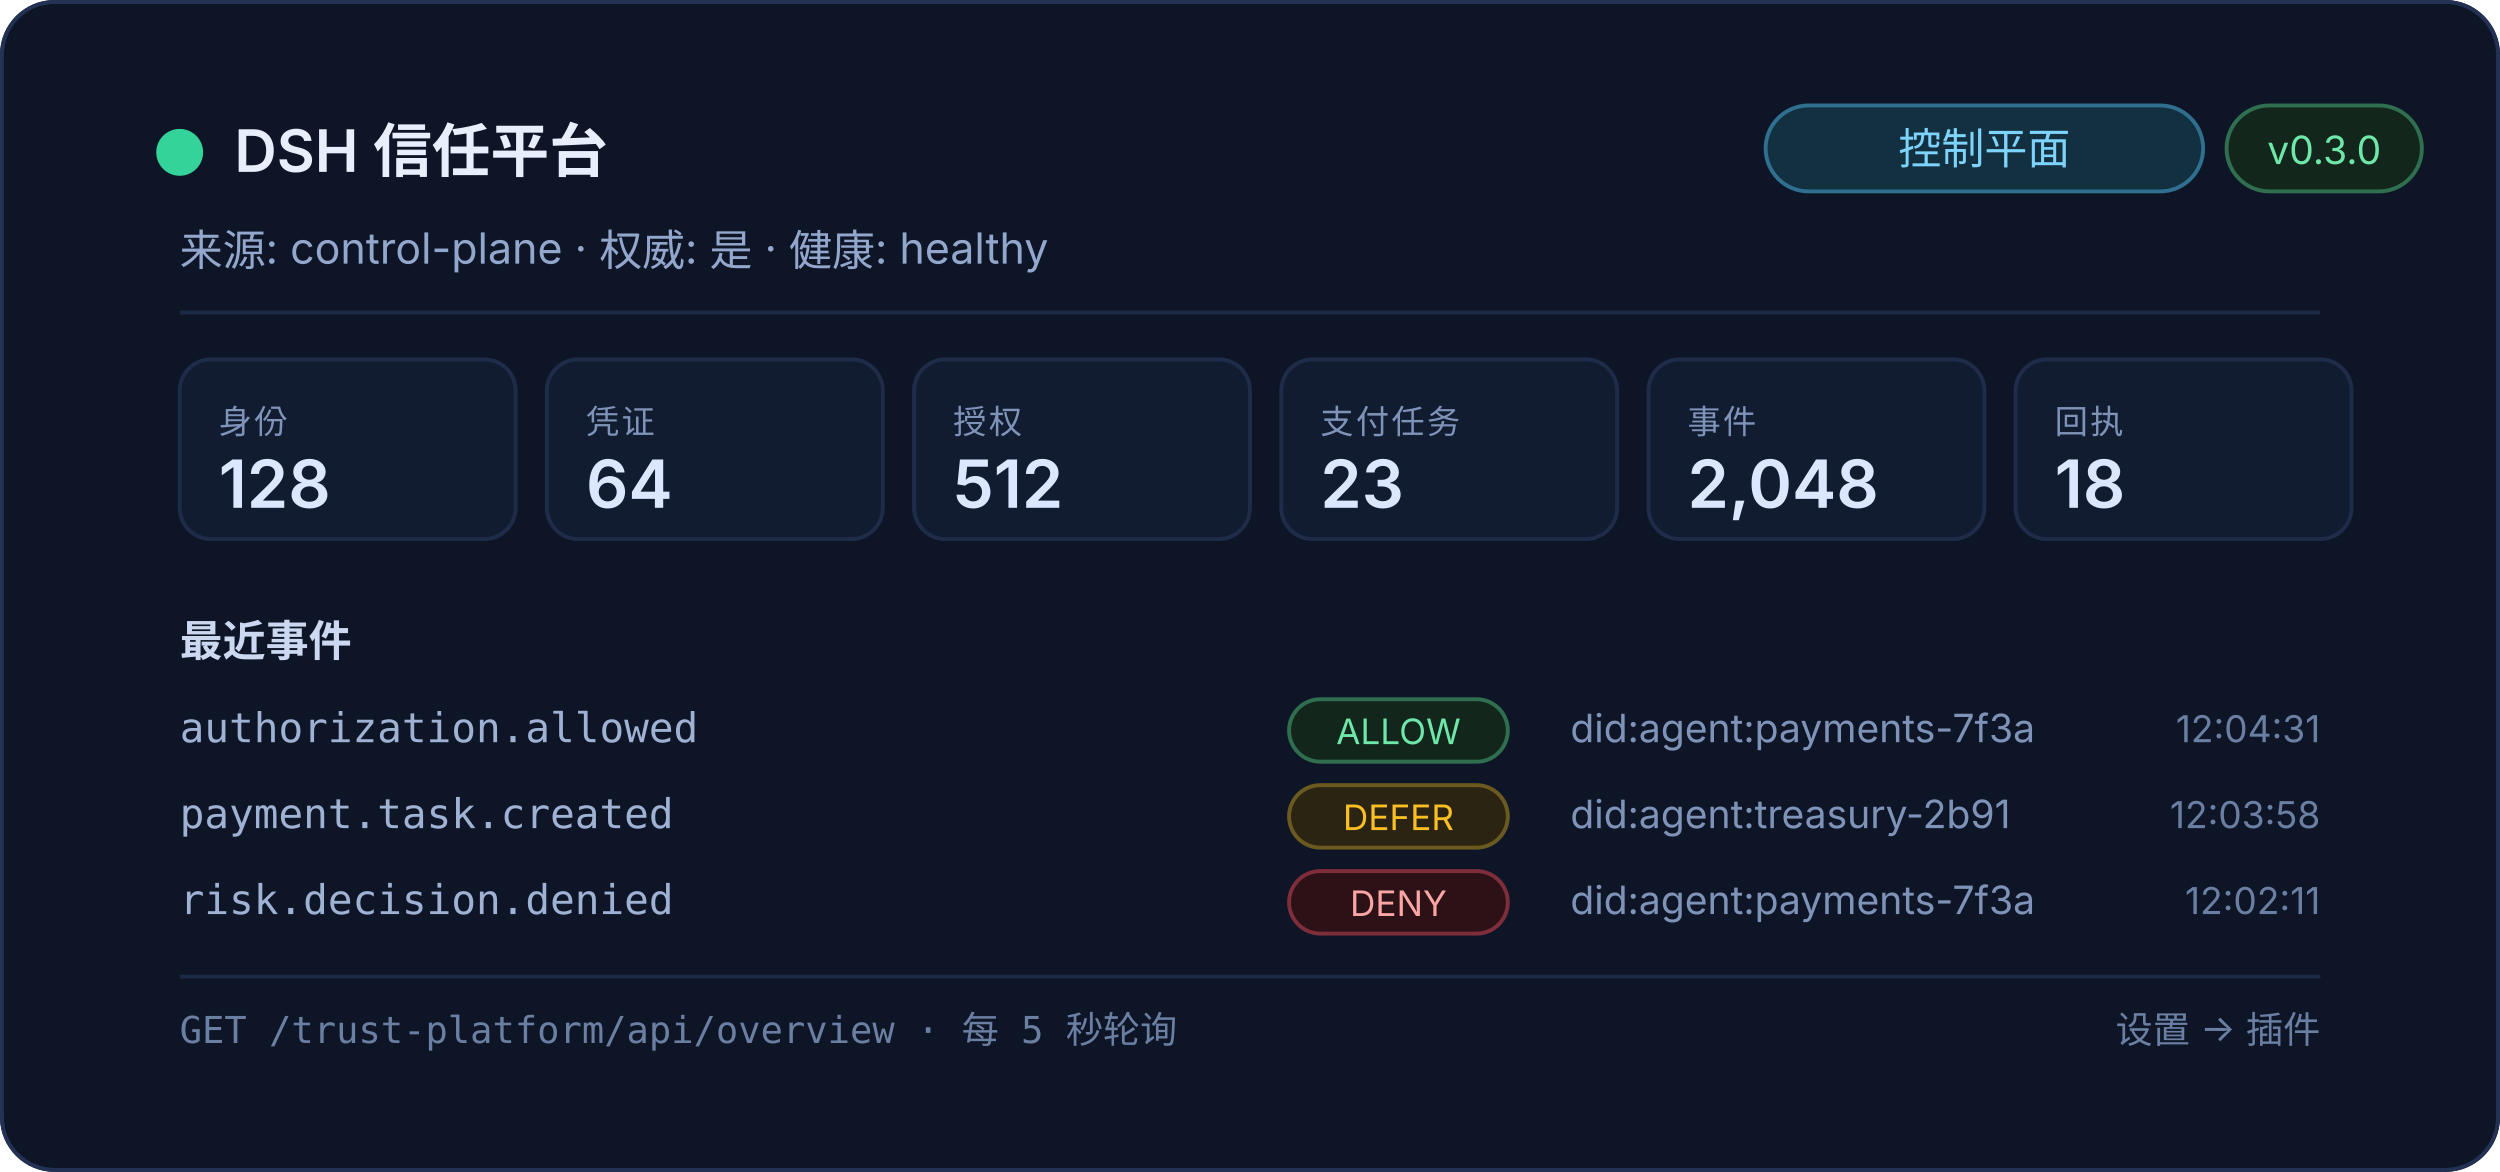
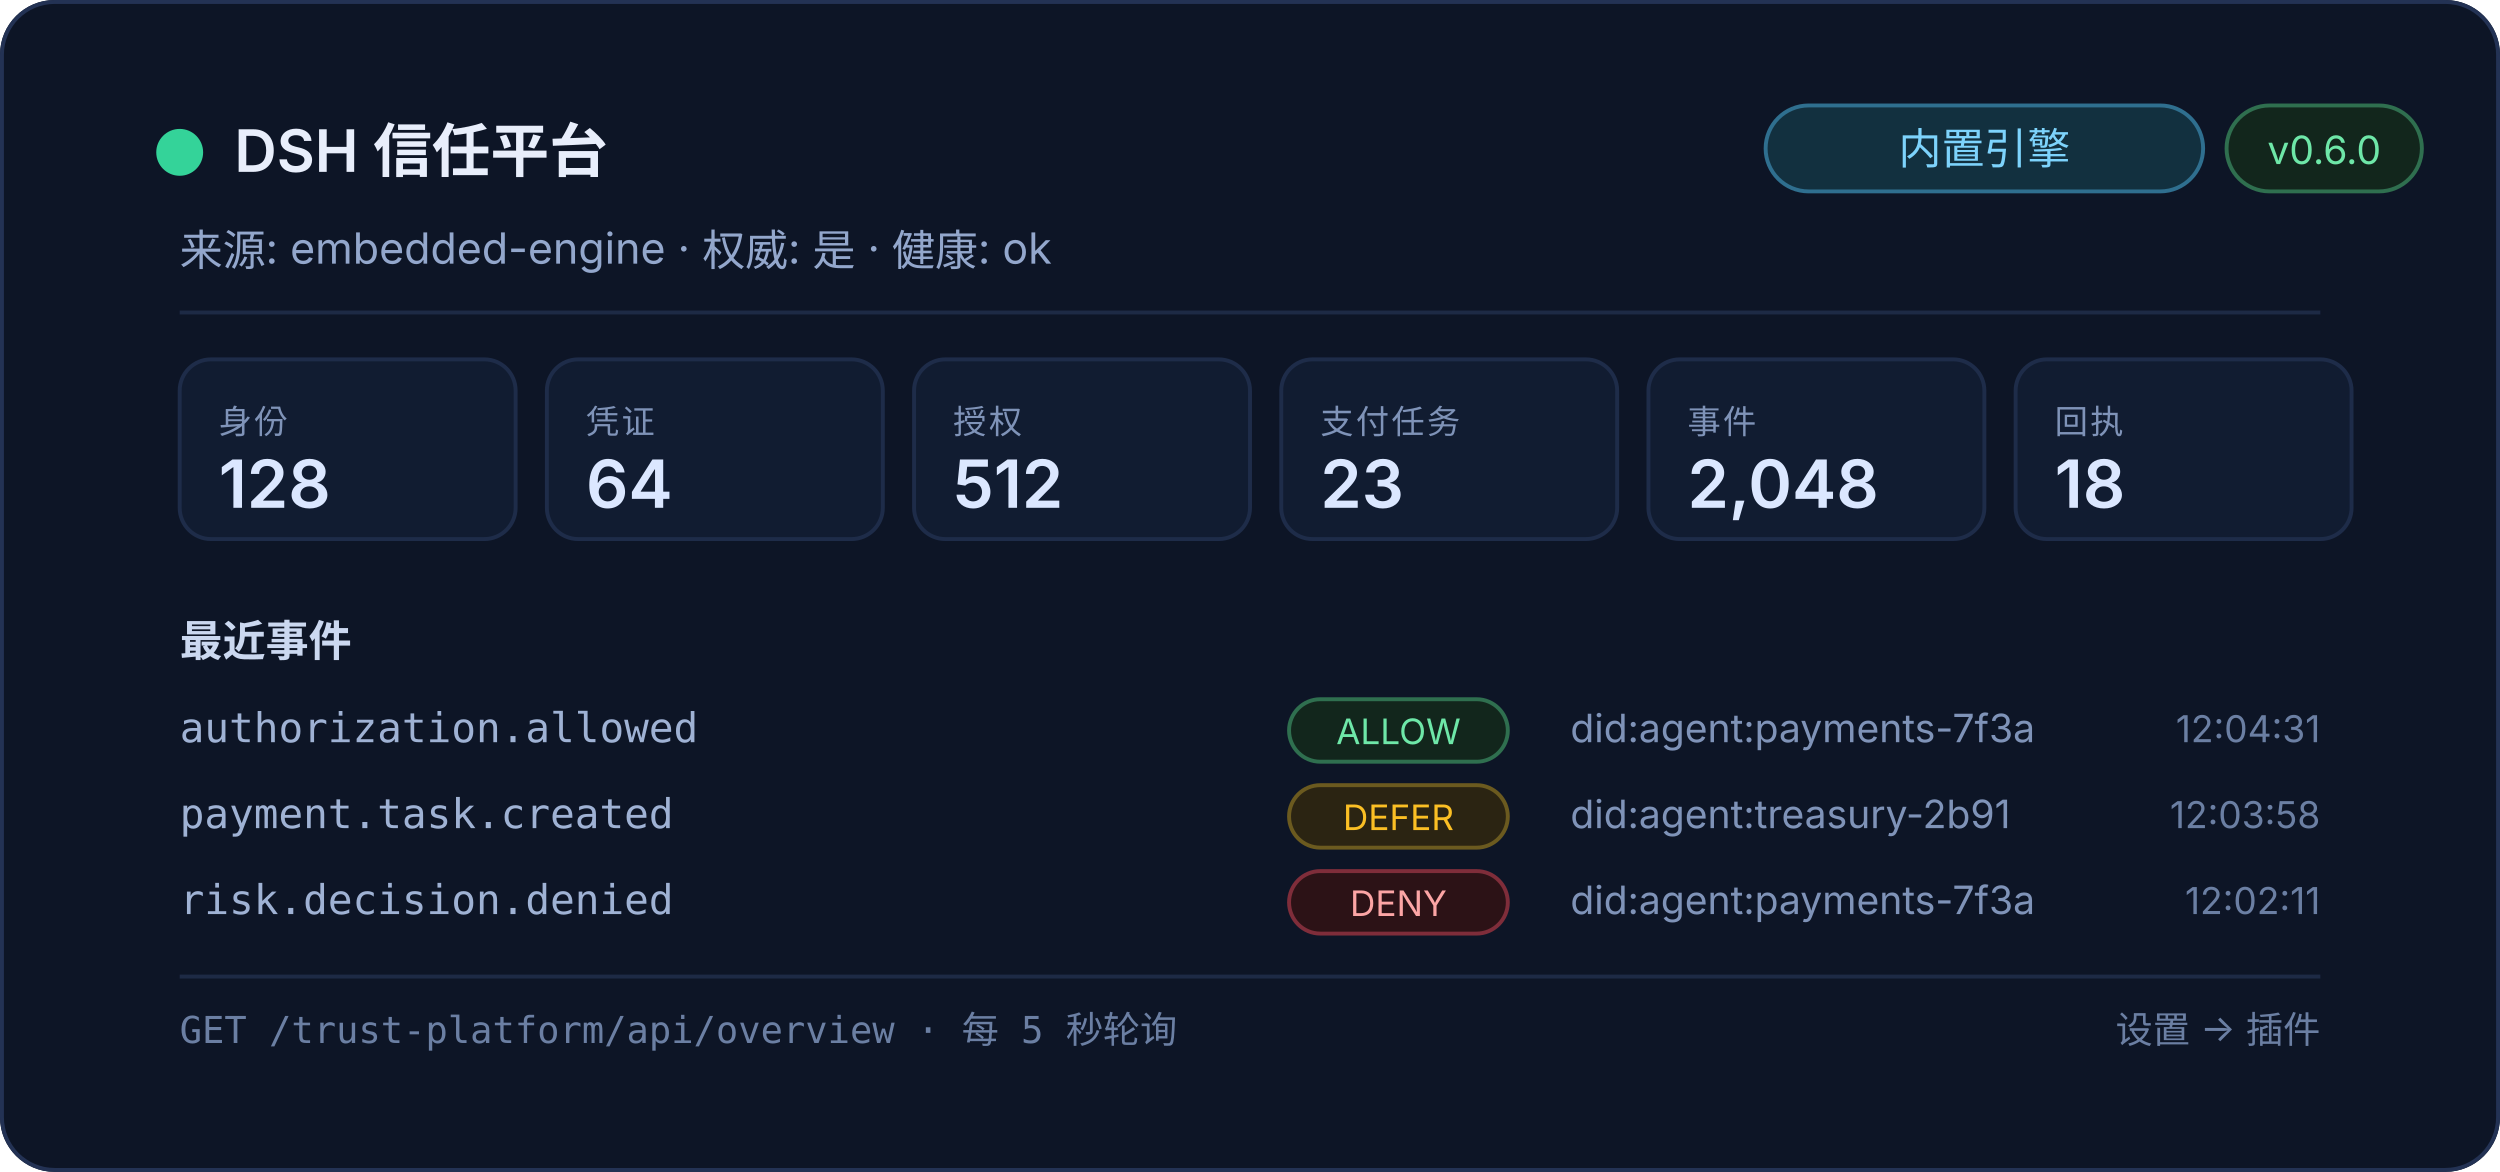
<svg xmlns="http://www.w3.org/2000/svg" width="640" height="300" viewBox="0 0 640 300" role="img" aria-labelledby="tpzh-title tpzh-desc">
  <rect width="640" height="300" rx="14" fill="#0d1526" />
  <rect x="0.5" y="0.5" width="639" height="299" rx="13.5" fill="none" stroke="#233254" />
  <circle cx="46" cy="39" r="6" fill="#34d399" />
  <text x="60" y="44" font-family="ui-sans-serif, system-ui, -apple-system, 'Microsoft YaHei', 'PingFang SC', sans-serif" font-size="15" font-weight="600" fill="#e8eefb">DSH 信任平台</text>
  <rect x="452" y="27" width="112" height="22" rx="11" fill="#12303f" stroke="#2f6f8f" />
-   <text x="508" y="42" text-anchor="middle" font-family="ui-sans-serif, system-ui, -apple-system, 'Microsoft YaHei', 'PingFang SC', sans-serif" font-size="11" fill="#7dd3fc">控制平面</text>
+   <text x="508" y="42" text-anchor="middle" font-family="ui-sans-serif, system-ui, -apple-system, 'Microsoft YaHei', 'PingFang SC', sans-serif" font-size="11" fill="#7dd3fc">内置引擎</text>
  <rect x="570" y="27" width="50" height="22" rx="11" fill="#12261c" stroke="#2f6f4f" />
-   <text x="595" y="42" text-anchor="middle" font-family="ui-sans-serif, system-ui, -apple-system, 'Microsoft YaHei', 'PingFang SC', sans-serif" font-size="10" fill="#6ee7a8">v0.3.0</text>
-   <text x="46" y="68" font-family="ui-sans-serif, system-ui, -apple-system, 'Microsoft YaHei', 'PingFang SC', sans-serif" font-size="11" fill="#93a7cc">来源: control-plane · 权威: 是 · 健康: healthy</text>
+   <text x="595" y="42" text-anchor="middle" font-family="ui-sans-serif, system-ui, -apple-system, 'Microsoft YaHei', 'PingFang SC', sans-serif" font-size="10" fill="#6ee7a8">v0.6.0</text>
+   <text x="46" y="68" font-family="ui-sans-serif, system-ui, -apple-system, 'Microsoft YaHei', 'PingFang SC', sans-serif" font-size="11" fill="#93a7cc">来源: embedded-engine · 权威: 是 · 健康: ok</text>
  <line x1="46" y1="80" x2="594" y2="80" stroke="#1d2a45" />
  <rect x="46" y="92" width="86" height="46" rx="8" fill="#111c31" stroke="#1e2c49" />
  <text x="56" y="111" font-family="ui-sans-serif, system-ui, -apple-system, 'Microsoft YaHei', 'PingFang SC', sans-serif" font-size="8.5" letter-spacing="0.6" fill="#7f93b8">身份</text>
  <text x="56" y="130" font-family="ui-sans-serif, system-ui, -apple-system, 'Microsoft YaHei', 'PingFang SC', sans-serif" font-size="17" font-weight="600" fill="#dbe7ff">128</text>
  <rect x="140" y="92" width="86" height="46" rx="8" fill="#111c31" stroke="#1e2c49" />
  <text x="150" y="111" font-family="ui-sans-serif, system-ui, -apple-system, 'Microsoft YaHei', 'PingFang SC', sans-serif" font-size="8.5" letter-spacing="0.6" fill="#7f93b8">凭证</text>
  <text x="150" y="130" font-family="ui-sans-serif, system-ui, -apple-system, 'Microsoft YaHei', 'PingFang SC', sans-serif" font-size="17" font-weight="600" fill="#dbe7ff">64</text>
  <rect x="234" y="92" width="86" height="46" rx="8" fill="#111c31" stroke="#1e2c49" />
  <text x="244" y="111" font-family="ui-sans-serif, system-ui, -apple-system, 'Microsoft YaHei', 'PingFang SC', sans-serif" font-size="8.5" letter-spacing="0.6" fill="#7f93b8">授权</text>
  <text x="244" y="130" font-family="ui-sans-serif, system-ui, -apple-system, 'Microsoft YaHei', 'PingFang SC', sans-serif" font-size="17" font-weight="600" fill="#dbe7ff">512</text>
  <rect x="328" y="92" width="86" height="46" rx="8" fill="#111c31" stroke="#1e2c49" />
  <text x="338" y="111" font-family="ui-sans-serif, system-ui, -apple-system, 'Microsoft YaHei', 'PingFang SC', sans-serif" font-size="8.5" letter-spacing="0.6" fill="#7f93b8">支付任务</text>
  <text x="338" y="130" font-family="ui-sans-serif, system-ui, -apple-system, 'Microsoft YaHei', 'PingFang SC', sans-serif" font-size="17" font-weight="600" fill="#dbe7ff">23</text>
  <rect x="422" y="92" width="86" height="46" rx="8" fill="#111c31" stroke="#1e2c49" />
  <text x="432" y="111" font-family="ui-sans-serif, system-ui, -apple-system, 'Microsoft YaHei', 'PingFang SC', sans-serif" font-size="8.5" letter-spacing="0.6" fill="#7f93b8">事件</text>
  <text x="432" y="130" font-family="ui-sans-serif, system-ui, -apple-system, 'Microsoft YaHei', 'PingFang SC', sans-serif" font-size="17" font-weight="600" fill="#dbe7ff">2,048</text>
  <rect x="516" y="92" width="86" height="46" rx="8" fill="#111c31" stroke="#1e2c49" />
  <text x="526" y="111" font-family="ui-sans-serif, system-ui, -apple-system, 'Microsoft YaHei', 'PingFang SC', sans-serif" font-size="8.5" letter-spacing="0.6" fill="#7f93b8">回执</text>
  <text x="526" y="130" font-family="ui-sans-serif, system-ui, -apple-system, 'Microsoft YaHei', 'PingFang SC', sans-serif" font-size="17" font-weight="600" fill="#dbe7ff">18</text>
  <text x="46" y="168" font-family="ui-sans-serif, system-ui, -apple-system, 'Microsoft YaHei', 'PingFang SC', sans-serif" font-size="11" font-weight="600" fill="#cbd8f0">最近事件</text>
  <text x="46" y="190" font-family="ui-monospace, SFMono-Regular, 'Cascadia Mono', Consolas, monospace" font-size="10.5" fill="#9fb2d4">authorization.allowed</text>
  <rect x="330" y="179" width="56" height="16" rx="8" fill="#12261c" stroke="#2f6f4f" />
  <text x="358" y="190.5" text-anchor="middle" font-family="ui-sans-serif, system-ui, -apple-system, sans-serif" font-size="9" fill="#6ee7a8">ALLOW</text>
  <text x="402" y="190" font-family="ui-sans-serif, system-ui, -apple-system, sans-serif" font-size="10" fill="#7f93b8">did:agent:payments-7f3a</text>
  <text x="594" y="190" text-anchor="end" font-family="ui-sans-serif, system-ui, -apple-system, sans-serif" font-size="9.5" fill="#6b7fa3">12:04:31</text>
  <text x="46" y="212" font-family="ui-monospace, SFMono-Regular, 'Cascadia Mono', Consolas, monospace" font-size="10.5" fill="#9fb2d4">payment.task.created</text>
  <rect x="330" y="201" width="56" height="16" rx="8" fill="#2b2412" stroke="#6b5a1f" />
  <text x="358" y="212.5" text-anchor="middle" font-family="ui-sans-serif, system-ui, -apple-system, sans-serif" font-size="9" fill="#fbbf24">DEFER</text>
  <text x="402" y="212" font-family="ui-sans-serif, system-ui, -apple-system, sans-serif" font-size="10" fill="#7f93b8">did:agent:treasury-2b91</text>
  <text x="594" y="212" text-anchor="end" font-family="ui-sans-serif, system-ui, -apple-system, sans-serif" font-size="9.5" fill="#6b7fa3">12:03:58</text>
  <text x="46" y="234" font-family="ui-monospace, SFMono-Regular, 'Cascadia Mono', Consolas, monospace" font-size="10.5" fill="#9fb2d4">risk.decision.denied</text>
  <rect x="330" y="223" width="56" height="16" rx="8" fill="#2c1216" stroke="#7f2d3a" />
  <text x="358" y="234.5" text-anchor="middle" font-family="ui-sans-serif, system-ui, -apple-system, sans-serif" font-size="9" fill="#fca5a5">DENY</text>
  <text x="402" y="234" font-family="ui-sans-serif, system-ui, -apple-system, sans-serif" font-size="10" fill="#7f93b8">did:agent:payments-7f3a</text>
  <text x="594" y="234" text-anchor="end" font-family="ui-sans-serif, system-ui, -apple-system, sans-serif" font-size="9.5" fill="#6b7fa3">12:02:11</text>
  <line x1="46" y1="250" x2="594" y2="250" stroke="#1d2a45" />
  <text x="46" y="267" font-family="ui-monospace, SFMono-Regular, 'Cascadia Mono', Consolas, monospace" font-size="9.5" fill="#6b7fa3">GET /trust-platform/api/overview · 每 5 秒轮询</text>
  <text x="594" y="267" text-anchor="end" font-family="ui-sans-serif, system-ui, -apple-system, 'Microsoft YaHei', 'PingFang SC', sans-serif" font-size="9.5" fill="#6b7fa3">设置 → 插件</text>
</svg>
